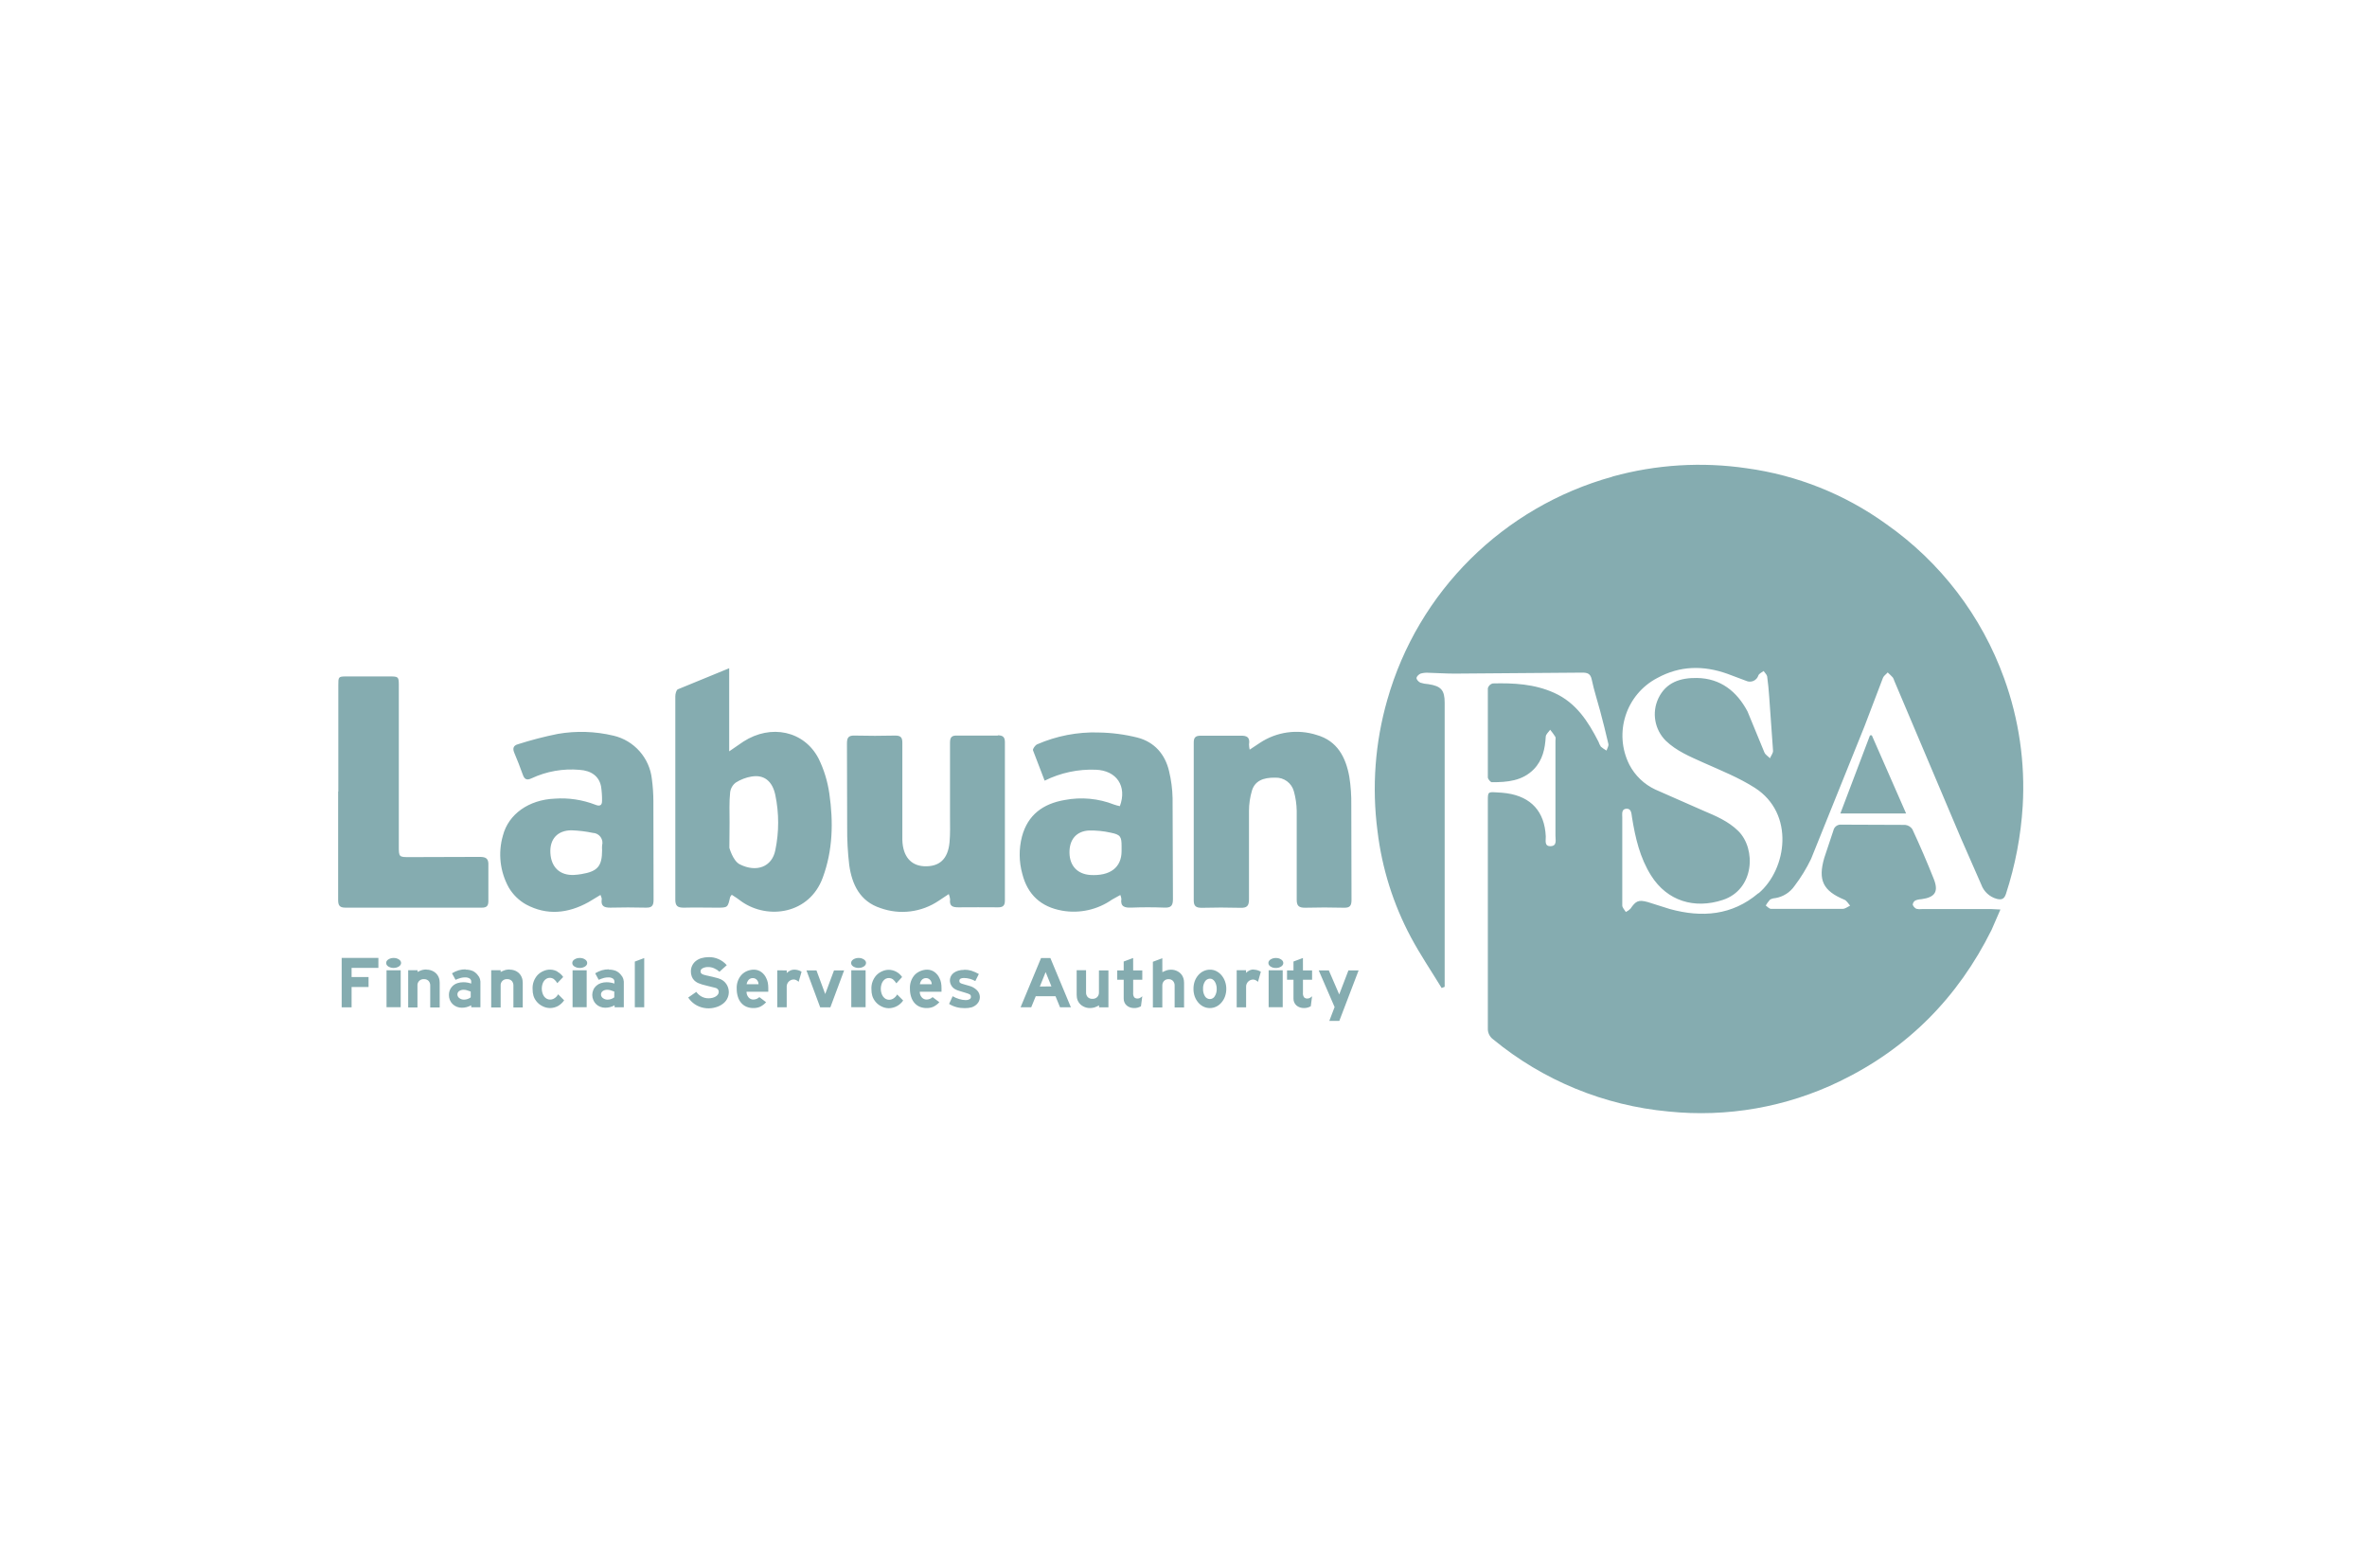
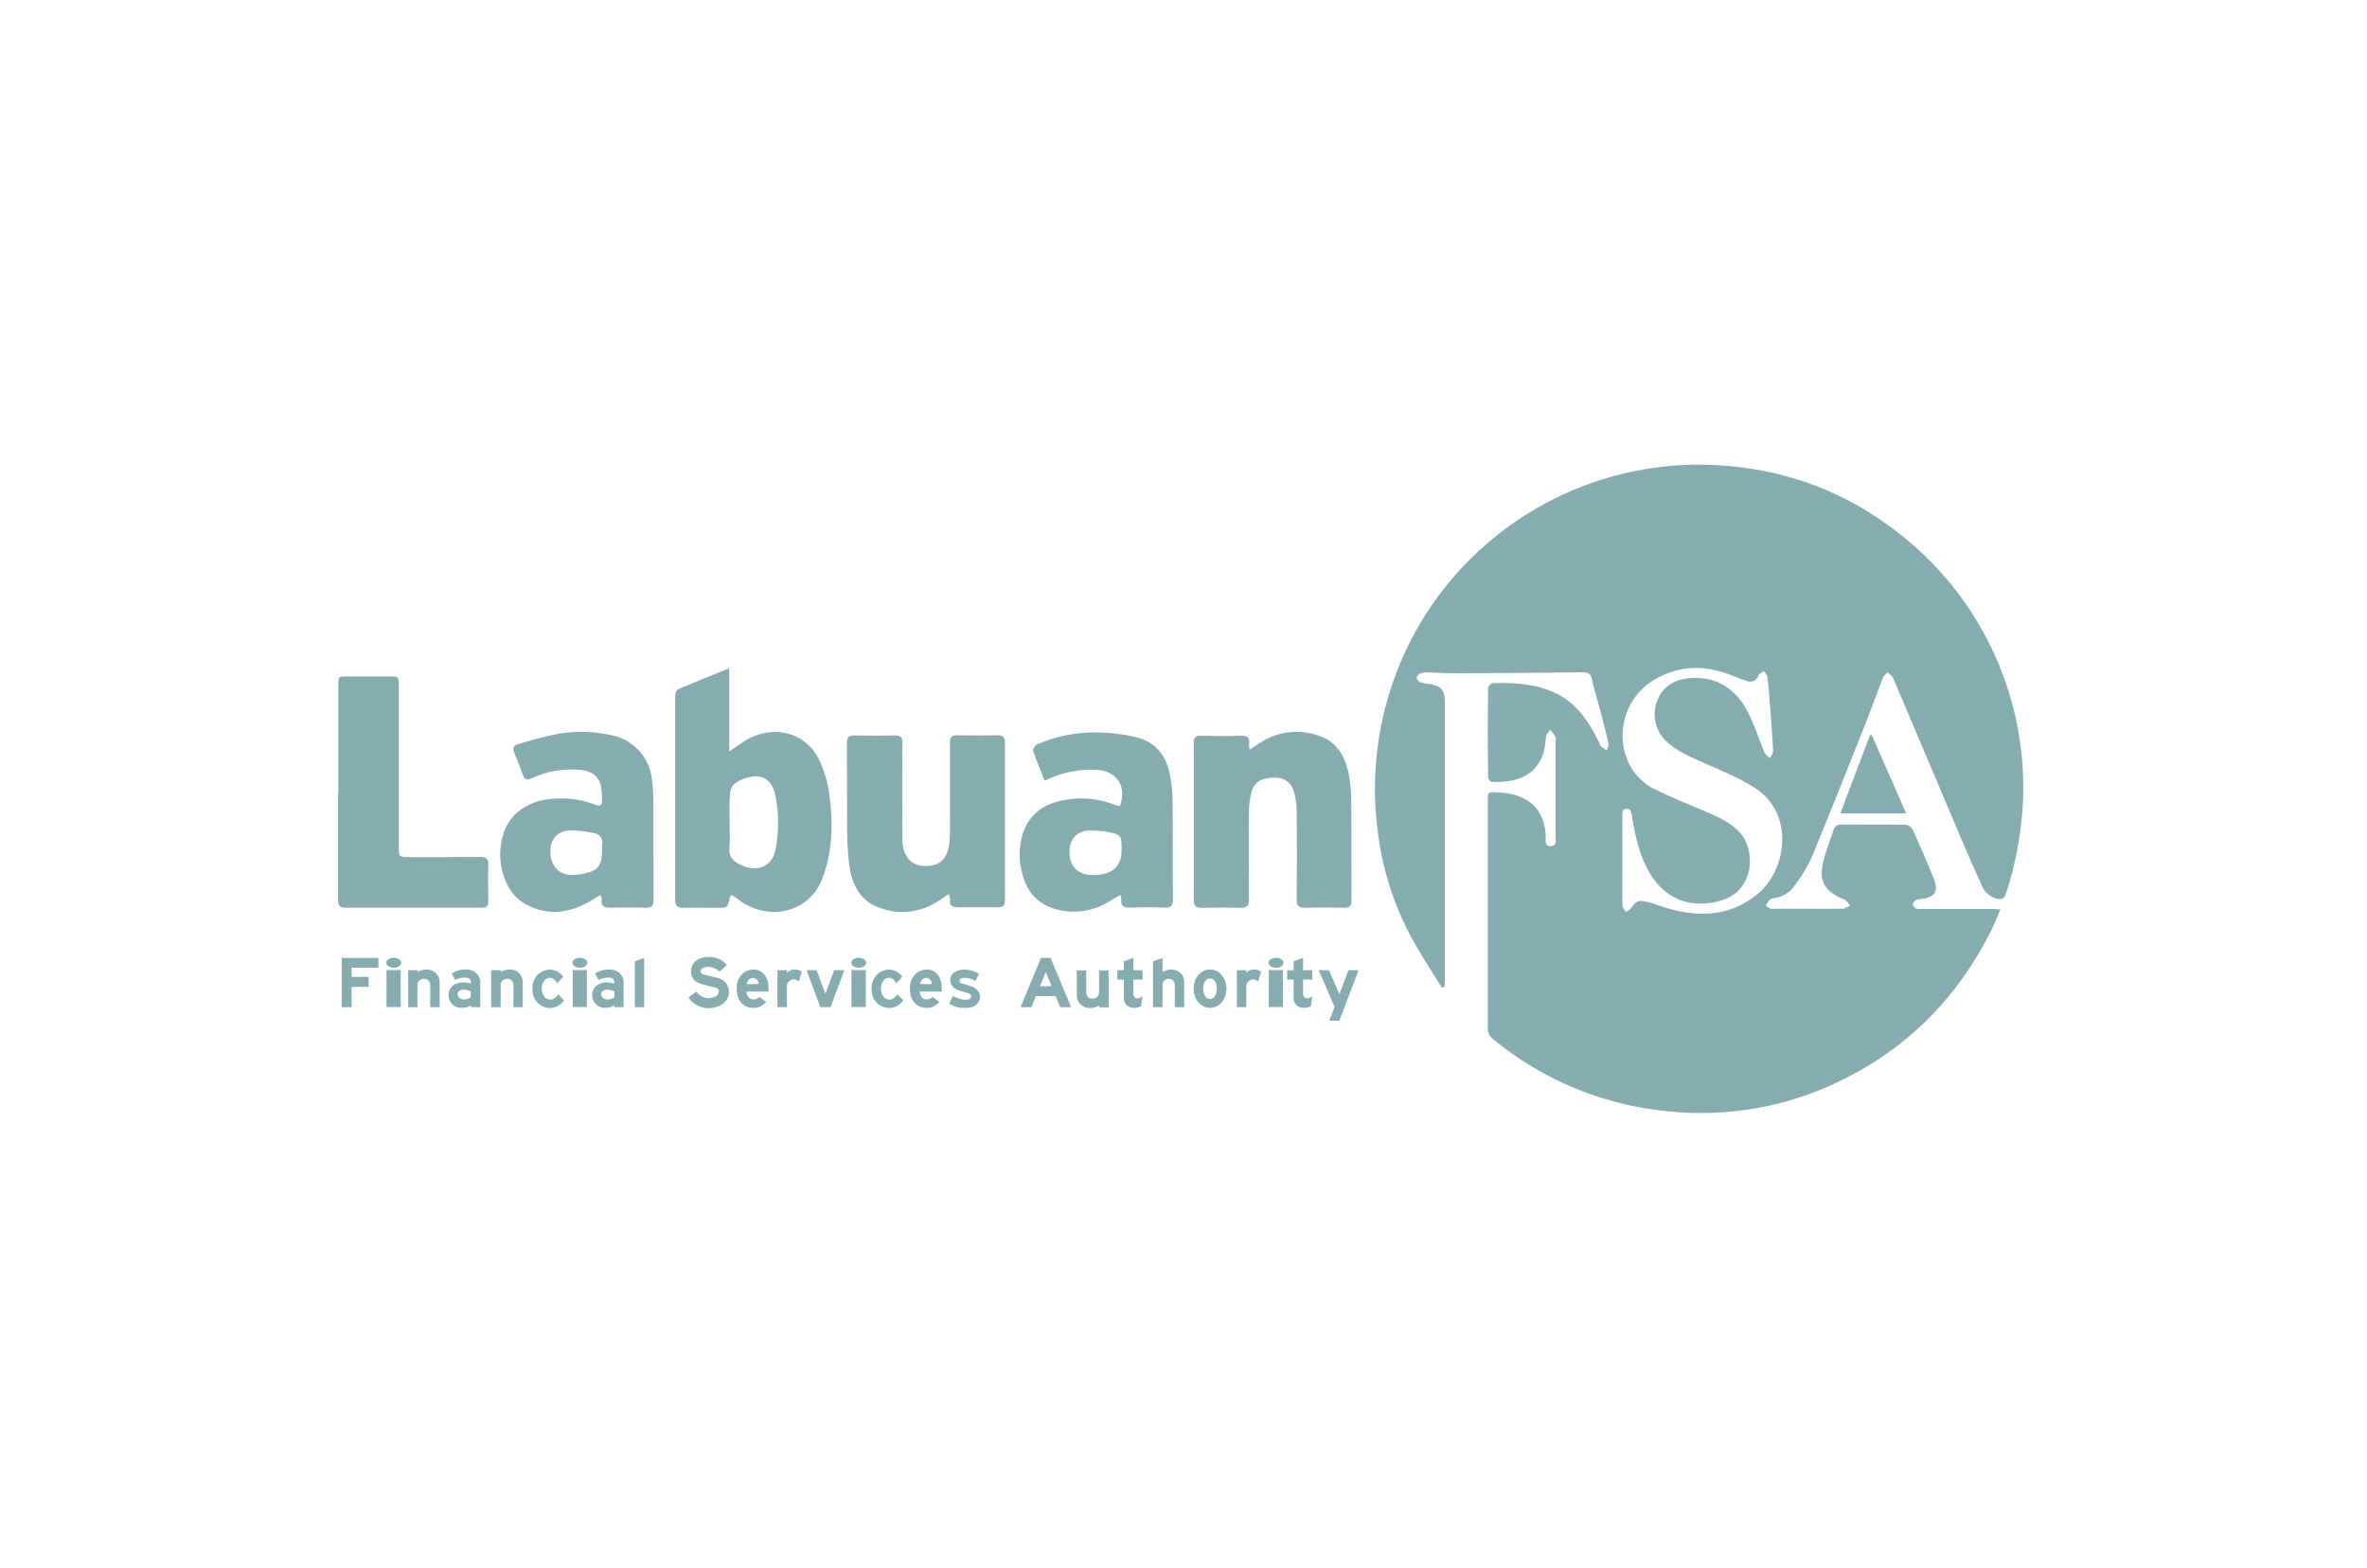
- <svg xmlns="http://www.w3.org/2000/svg" width="154" height="102">
-   <path d="M64.92 47.837c.327 0 .46.117.46.444v10.317c0 .343-.156.435-.46.43-.854 0-1.708-.013-2.562 0-.386 0-.6-.08-.543-.52a1.369 1.369 0 0 0-.085-.343l-.663.44a4.223 4.223 0 0 1-3.783.472c-1.335-.435-1.855-1.54-2.032-2.8a19.514 19.514 0 0 1-.134-2.492l-.014-5.405c0-.377.083-.537.493-.526a53.9 53.9 0 0 0 2.651 0c.35 0 .46.12.46.458v6.343c.035 1.045.54 1.652 1.407 1.7 1 .046 1.562-.457 1.664-1.567.05-.547.03-1.1.03-1.652v-4.823c0-.36.12-.47.46-.458h2.65zM47.442 43.48v5.4l.92-.632c1.8-1.16 3.964-.7 4.898 1.105.354.72.587 1.493.7 2.288.263 1.83.23 3.677-.432 5.46-.868 2.366-3.554 2.746-5.266 1.56a7.607 7.607 0 0 0-.653-.45c-.058.082-.097.114-.106.153-.155.686-.152.686-.86.686s-1.438-.02-2.156 0c-.4 0-.553-.107-.55-.528V45.3c0-.158.064-.417.17-.458l3.346-1.373zm-7.535 4.378a3.264 3.264 0 0 1 2.506 2.835 11.09 11.09 0 0 1 .097 1.423l.012 6.43c0 .402-.134.514-.516.503a45.128 45.128 0 0 0-2.301 0c-.38 0-.612-.085-.56-.52.028-.08-.03-.166-.076-.308l-.78.47c-1.33.737-2.706.883-4.066.15a3.029 3.029 0 0 1-1.123-1.103 4.426 4.426 0 0 1-.38-3.377c.36-1.4 1.687-2.332 3.37-2.403.898-.065 1.8.07 2.64.394.27.112.446.068.44-.26a5.71 5.71 0 0 0-.065-.934c-.13-.66-.637-1.027-1.406-1.075a6.11 6.11 0 0 0-3.105.547c-.345.167-.483.052-.59-.26A25.9 25.9 0 0 0 33.47 49c-.13-.295-.085-.496.23-.583a24.14 24.14 0 0 1 2.596-.673 8.98 8.98 0 0 1 3.611.115zm31.555-.204a11.11 11.11 0 0 1 2.561.336c1.09.29 1.78 1.08 2.037 2.176a8.23 8.23 0 0 1 .23 1.76l.023 6.565c0 .43-.122.574-.557.556a27.107 27.107 0 0 0-2.156 0c-.42.013-.716-.053-.642-.57a.955.955 0 0 0-.067-.252l-.538.298a4.344 4.344 0 0 1-3.245.723c-1.38-.243-2.25-1.04-2.594-2.39a4.687 4.687 0 0 1-.025-2.426c.38-1.427 1.38-2.144 2.78-2.384a5.805 5.805 0 0 1 3.222.3c.12.04.245.075.37.1.48-1.3-.214-2.32-1.565-2.37a6.863 6.863 0 0 0-3.33.712l-.757-1.973c-.03-.094.143-.336.274-.393a9.309 9.309 0 0 1 3.979-.77zm14.2.16c1.353.384 1.903 1.464 2.128 2.732.095.606.137 1.218.127 1.83l.014 6.165c0 .39-.106.524-.504.513a46.421 46.421 0 0 0-2.518 0c-.403 0-.548-.117-.543-.538v-5.762a5.045 5.045 0 0 0-.184-1.27 1.203 1.203 0 0 0-1.204-.892c-.826-.016-1.335.23-1.524.84a4.684 4.684 0 0 0-.193 1.313v5.764c0 .442-.145.563-.564.55a46.18 46.18 0 0 0-2.517 0c-.355 0-.514-.1-.514-.48V48.3c0-.334.132-.44.46-.437h2.562c.45-.018.65.106.575.57.003.113.017.226.042.337l.656-.435a4.309 4.309 0 0 1 3.7-.522zm-59.715-3.322v10.525c0 .744 0 .746.725.744l4.538-.014c.42 0 .585.112.564.554v2.322c0 .312-.113.426-.42.426H22.46c-.414 0-.46-.2-.46-.535V51.5l.012-.004v-6.922c0-.52 0-.564.475-.567h2.848c.554 0 .607.015.612.485zm44.917 9.537c-.84.04-1.298.597-1.282 1.457s.53 1.373 1.337 1.437c1.305.083 2.055-.485 2.053-1.56v-.31c0-.627-.074-.753-.7-.88a5.814 5.814 0 0 0-1.418-.142zm-33.675-.012c-.92 0-1.434.575-1.38 1.488s.614 1.457 1.532 1.416a4.48 4.48 0 0 0 .49-.055c1.047-.172 1.34-.512 1.342-1.55a2.007 2.007 0 0 1 0-.311.647.647 0 0 0-.603-.82 7.987 7.987 0 0 0-1.38-.167zm11.717-3.5a2.78 2.78 0 0 0-1.034.394.935.935 0 0 0-.368.637c-.067.63-.037 1.288-.037 1.944v.012l-.013 1.652s.23.85.674 1.073c1.093.552 2.1.167 2.315-.915a8.838 8.838 0 0 0 0-3.595c-.19-.904-.734-1.334-1.537-1.2zM114.4 58.11c-1.707 1.448-3.67 1.6-5.753 1.03l-1.454-.458c-.596-.16-.767-.07-1.114.437a1.03 1.03 0 0 1-.302.212c-.08-.14-.23-.283-.23-.427v-5.72c0-.228-.064-.55.267-.57s.327.316.366.56c.214 1.327.51 2.622 1.243 3.787 1.054 1.67 2.828 2.187 4.658 1.588 2.07-.673 2.193-3.325 1.008-4.492-.644-.633-1.46-.975-2.274-1.32l-3.12-1.373a3.635 3.635 0 0 1-1.688-1.618 4.224 4.224 0 0 1 1.82-5.638c1.474-.805 2.993-.828 4.555-.274l1.218.457a.58.58 0 0 0 .803-.352c.048-.12.23-.2.34-.284.08.117.205.23.23.348a19.25 19.25 0 0 1 .134 1.332l.25 3.517c0 .155-.136.318-.2.478-.12-.124-.298-.23-.36-.373l-1.1-2.67c-.69-1.305-1.757-2.16-3.3-2.18-1.054-.014-2 .272-2.5 1.322a2.43 2.43 0 0 0 .482 2.762c.7.67 1.562 1.025 2.425 1.414 1.15.515 2.327.982 3.374 1.652 2.603 1.67 2.083 5.288.242 6.854M104.92 31a21.218 21.218 0 0 1 8.717-.537 20.19 20.19 0 0 1 9.077 3.626 20.93 20.93 0 0 1 7.68 10.048 20.781 20.781 0 0 1 1.206 8.294 22.968 22.968 0 0 1-1.089 5.72c-.108.328-.27.406-.593.328a1.49 1.49 0 0 1-1.015-.933l-1.328-3.028-4.336-10.24a.704.704 0 0 0-.09-.203c-.103-.117-.22-.22-.334-.327-.105.123-.255.215-.308.352l-1.208 3.17-3.47 8.612a10.238 10.238 0 0 1-1.07 1.748 1.9 1.9 0 0 1-1.257.799.759.759 0 0 0-.341.098c-.1.115-.203.244-.276.385.108.075.223.215.338.215h4.672c.16-.003.318-.135.476-.206-.12-.133-.216-.32-.366-.385-1.392-.576-1.74-1.27-1.314-2.73l.592-1.777a.483.483 0 0 1 .522-.38l4.143.016a.636.636 0 0 1 .474.284 61.29 61.29 0 0 1 1.38 3.203c.348.86.1 1.226-.802 1.348a1.082 1.082 0 0 0-.392.087.343.343 0 0 0-.163.27c.038.115.12.2.23.265a.9.9 0 0 0 .354.02h4.553l.568.028-.575 1.323c-2.18 4.395-5.464 7.725-9.896 9.862a20.679 20.679 0 0 1-11.128 1.956 20.972 20.972 0 0 1-11.4-4.69.84.84 0 0 1-.35-.721V52.1c0-.586.002-.586.612-.547.21.01.418.023.625.055 1.586.23 2.458 1.2 2.532 2.803.012.25-.117.663.33.638.412-.02.3-.414.3-.675v-6.178c0-.1.03-.197-.01-.263a4.579 4.579 0 0 0-.334-.458c-.1.147-.288.298-.288.458-.048.778-.198 1.506-.764 2.1-.757.78-1.74.855-2.74.855-.093 0-.263-.206-.263-.316v-5.8a.445.445 0 0 1 .313-.31c1.37-.035 2.73.036 4.004.613 1.427.642 2.212 1.864 2.884 3.185a1.32 1.32 0 0 0 .156.32 2.23 2.23 0 0 0 .366.25c.044-.145.147-.3.12-.428a63.15 63.15 0 0 0-.54-2.163c-.18-.675-.4-1.336-.542-2.023-.082-.398-.283-.457-.628-.457l-8.267.064c-.568.002-1.137-.04-1.705-.053a1.526 1.526 0 0 0-.531.05c-.118.044-.265.188-.27.29s.138.252.25.302c.17.054.346.088.525.098.826.124 1.056.392 1.056 1.208v18.48l-.196.08c-.67-1.1-1.4-2.178-2.004-3.31a19.58 19.58 0 0 1-2.17-6.901 21.038 21.038 0 0 1 .635-8.53c2-7.053 7.552-12.558 14.65-14.526zm16.862 16.835l2.232 5.088h-4.278l1.926-5.08.12-.008zm-85.52 15.382a1.05 1.05 0 0 1 .38.343l-.382.4a.995.995 0 0 0-.23-.266.46.46 0 0 0-.263-.08.421.421 0 0 0-.205.053.56.56 0 0 0-.165.146.705.705 0 0 0-.109.229.99.99 0 0 0 .003.558.75.75 0 0 0 .112.229.51.51 0 0 0 .173.149c.066.035.14.054.214.052a.507.507 0 0 0 .292-.091.687.687 0 0 0 .23-.254l.392.393c-.105.154-.245.28-.4.37a1.11 1.11 0 0 1-.522.133 1.082 1.082 0 0 1-.49-.124 1.113 1.113 0 0 1-.399-.325 1.068 1.068 0 0 1-.184-.35 1.447 1.447 0 0 1-.057-.433c-.02-.34.1-.675.333-.926a1.17 1.17 0 0 1 .366-.248c.294-.136.637-.125.92.033zm-5.98-.135a1.18 1.18 0 0 1 .46.08c.13.058.243.148.33.26.034.05.064.092.1.136a.61.61 0 0 1 .057.137.848.848 0 0 1 .028.162 1.82 1.82 0 0 1 0 .209v1.466h-.6V65.4a1.22 1.22 0 0 1-.61.16.855.855 0 0 1-.598-.235.814.814 0 0 1-.242-.593.793.793 0 0 1 .552-.771c.123-.04.25-.06.38-.06a1.554 1.554 0 0 1 .518.087v-.158a.229.229 0 0 0-.113-.178.537.537 0 0 0-.288-.066 1.08 1.08 0 0 0-.266.032c-.12.033-.24.075-.353.125l-.23-.423c.136-.083.282-.15.435-.197a1.63 1.63 0 0 1 .46-.061zm9.327 0c.157-.004.314.023.46.08.13.058.243.148.33.26.034.05.064.092.1.136a.66.66 0 0 1 .057.137.815.815 0 0 1 .03.162v1.675h-.6V65.4a1.211 1.211 0 0 1-.607.16.847.847 0 0 1-.334-.064.787.787 0 0 1-.442-.435.82.82 0 0 1 0-.663.736.736 0 0 1 .191-.266.862.862 0 0 1 .295-.171c.12-.04.25-.06.377-.06a1.55 1.55 0 0 1 .507.087v-.158a.23.23 0 0 0-.113-.178.534.534 0 0 0-.288-.066 1.14 1.14 0 0 0-.267.032c-.12.033-.238.075-.352.125l-.23-.423c.136-.083.282-.15.435-.197a1.63 1.63 0 0 1 .46-.061zm-14.99-.756v.64h-1.744v.597h1.104v.648h-1.104v1.322h-.645V62.32l2.39-.003zm3.13.756a.9.9 0 0 1 .46.12.78.78 0 0 1 .385.566c.007.058.012.116.013.174v1.6h-.616v-1.414a.44.44 0 0 0-.106-.313.4.4 0 0 0-.304-.115.393.393 0 0 0-.421.424v1.418h-.603V63.12h.614l-.01.114c.097-.052.2-.095.304-.128a1.12 1.12 0 0 1 .285-.034zm5.413 0a.9.9 0 0 1 .46.12.778.778 0 0 1 .345.438.95.95 0 0 1 .03.128c.008.058.013.116.014.174v1.6h-.608v-1.414a.44.44 0 0 0-.105-.313.4.4 0 0 0-.304-.115.393.393 0 0 0-.421.424v1.418h-.615V63.12h.615v.114c.097-.052.2-.095.303-.128a1.12 1.12 0 0 1 .286-.034zm8.752-.753v3.203h-.612v-2.974l.612-.23zm-15.844.794v2.402h-.922v-2.402h.922zm12.1 0v2.402h-.918v-2.402h.918zm-7.998 1.27a.484.484 0 0 0-.3.084.26.26 0 0 0-.112.23.29.29 0 0 0 .126.228.478.478 0 0 0 .309.098.721.721 0 0 0 .43-.148v-.378a2.874 2.874 0 0 0-.267-.09.723.723 0 0 0-.186-.024zm9.34 0a.48.48 0 0 0-.296.084.263.263 0 0 0-.115.23c.003.09.05.176.127.228a.478.478 0 0 0 .308.098.716.716 0 0 0 .43-.148v-.378a3.105 3.105 0 0 0-.264-.09.75.75 0 0 0-.19-.024zm-1.792-2.07a.584.584 0 0 1 .343.096c.092.06.143.143.14.23.004.086-.048.17-.14.23a.67.67 0 0 1-.686.001l-.002-.001c-.094-.06-.145-.143-.14-.23-.005-.086.046-.17.14-.23a.612.612 0 0 1 .345-.096zm-12.11 0a.591.591 0 0 1 .345.096c.092.06.142.143.14.23-.001.178-.22.322-.49.322a.637.637 0 0 1-.34-.093c-.092-.06-.143-.143-.14-.23-.004-.086.048-.17.14-.23a.622.622 0 0 1 .345-.096zm20.5-.055a1.514 1.514 0 0 1 1.174.524l-.474.426a1.298 1.298 0 0 0-.362-.23.924.924 0 0 0-.373-.075.729.729 0 0 0-.359.078.229.229 0 0 0-.14.202c0 .1.065.18.193.215l.072.022.06.014.087.023c.035 0 .085.02.15.032l.062.016.06.012.094.02.166.044a1.754 1.754 0 0 1 .377.119.886.886 0 0 1 .23.155.941.941 0 0 1-.106 1.446 1.33 1.33 0 0 1-.43.213 1.641 1.641 0 0 1-1.252-.11 1.527 1.527 0 0 1-.564-.517l.527-.368c.092.13.212.235.352.31a.925.925 0 0 0 .44.107c.088.001.175-.01.26-.03a.752.752 0 0 0 .214-.089.498.498 0 0 0 .143-.132.293.293 0 0 0 .05-.16.25.25 0 0 0-.122-.23l-.034-.018a.311.311 0 0 0-.074-.025l-.166-.04c-.075-.016-.18-.044-.315-.078l-.363-.094a2.15 2.15 0 0 1-.23-.082.881.881 0 0 1-.304-.204.686.686 0 0 1-.148-.242.91.91 0 0 1-.055-.316.86.86 0 0 1 .313-.68 1.12 1.12 0 0 1 .366-.19c.156-.045.318-.068.48-.066zm11.707.824a1.063 1.063 0 0 1 .875.47l-.375.41c-.06-.1-.14-.19-.23-.266a.46.46 0 0 0-.47-.027.55.55 0 0 0-.163.146.659.659 0 0 0-.109.229.92.92 0 0 0-.039.28c0 .094.013.188.042.278a.68.68 0 0 0 .113.229.525.525 0 0 0 .17.149.44.44 0 0 0 .216.052.51.51 0 0 0 .292-.091.706.706 0 0 0 .23-.254l.392.393a1.148 1.148 0 0 1-.935.502 1.082 1.082 0 0 1-.49-.124 1.15 1.15 0 0 1-.582-.675c-.04-.14-.06-.286-.058-.433-.02-.34.102-.675.334-.926.106-.105.23-.19.368-.248.132-.06.274-.093.42-.093zm4.923-.005c.156-.001.31.02.46.064.168.056.33.127.484.215l-.23.46a1.533 1.533 0 0 0-.74-.201c-.2 0-.298.062-.298.187a.162.162 0 0 0 .039.12.42.42 0 0 0 .168.077l.154.046.28.08c.192.048.366.147.505.286a.63.63 0 0 1 .003.897l-.02.02a.85.85 0 0 1-.324.194 1.61 1.61 0 0 1-.46.055c-.18.002-.362-.02-.536-.067a1.746 1.746 0 0 1-.475-.208l.23-.5a2.03 2.03 0 0 0 .426.183 1.47 1.47 0 0 0 .426.069.46.46 0 0 0 .249-.058.171.171 0 0 0 .09-.155.288.288 0 0 0-.012-.083.142.142 0 0 0-.05-.066.533.533 0 0 0-.109-.055c-.048-.018-.1-.036-.186-.06l-.31-.093-.2-.064a.696.696 0 0 1-.116-.05l-.092-.053a.658.658 0 0 1-.216-.24.615.615 0 0 1 .177-.799.92.92 0 0 1 .292-.14 1.33 1.33 0 0 1 .38-.05zm-13.698-.004a.82.82 0 0 1 .479.146.98.98 0 0 1 .338.419 1.15 1.15 0 0 1 .097.286 2 2 0 0 1 .03.345v.24H48.57a.543.543 0 0 0 .13.365.402.402 0 0 0 .318.144.575.575 0 0 0 .387-.158l.44.332a1.33 1.33 0 0 1-.39.295 1.06 1.06 0 0 1-.432.084 1.145 1.145 0 0 1-.46-.086.944.944 0 0 1-.34-.25 1.094 1.094 0 0 1-.215-.396 1.644 1.644 0 0 1-.076-.517c-.022-.348.102-.7.343-.943.2-.197.49-.306.778-.306zm11.27 0a.816.816 0 0 1 .479.146.98.98 0 0 1 .338.419 1.15 1.15 0 0 1 .097.286 1.74 1.74 0 0 1 .03.345v.24H59.84a.543.543 0 0 0 .13.365.402.402 0 0 0 .319.144.57.57 0 0 0 .386-.158l.442.332a1.367 1.367 0 0 1-.391.295 1.055 1.055 0 0 1-.433.084 1.145 1.145 0 0 1-.46-.086.944.944 0 0 1-.34-.25 1.094 1.094 0 0 1-.215-.396 1.644 1.644 0 0 1-.076-.517c-.022-.348.102-.7.343-.943.212-.195.5-.305.778-.306zm-7.192.048l.57 1.537.572-1.537h.658l-.895 2.402h-.663l-.893-2.402h.65zm-1.43-.048a.876.876 0 0 1 .461.135l-.19.656a.67.67 0 0 0-.163-.114.376.376 0 0 0-.168-.037.46.46 0 0 0-.446.437v1.37h-.613v-2.402l.615.003v.17a.943.943 0 0 1 .25-.171.628.628 0 0 1 .254-.048zm4.628.04v2.403h-.932v-2.402h.932zm-7.338.51a.357.357 0 0 0-.265.103.555.555 0 0 0-.138.297h.773a.416.416 0 0 0-.108-.286.342.342 0 0 0-.262-.114zm11.27 0a.363.363 0 0 0-.265.103.537.537 0 0 0-.136.297h.77a.416.416 0 0 0-.108-.286.342.342 0 0 0-.262-.114zm-4.39-1.31a.582.582 0 0 1 .345.096c.093.06.145.143.14.23 0 .178-.22.322-.488.322a.636.636 0 0 1-.34-.093c-.093-.06-.145-.143-.14-.23-.005-.086.047-.17.14-.23a.617.617 0 0 1 .342-.096zm30.595.808l.676 1.565.6-1.565h.662l-1.256 3.285h-.65l.344-.9-1.034-2.386h.668zm-15.795.01v1.412a.444.444 0 0 0 .108.316c.082.08.195.12.31.112a.415.415 0 0 0 .306-.112.42.42 0 0 0 .115-.312V63.13h.617v2.403h-.613l.005-.127c-.1.057-.204.103-.313.138a1.132 1.132 0 0 1-.285.037.886.886 0 0 1-.46-.124.771.771 0 0 1-.387-.565.93.93 0 0 1-.014-.172v-1.6h.612zm3.063-.815l.003.806h.593v.608h-.593v.847a.433.433 0 0 0 .071.298.283.283 0 0 0 .214.077c.05 0 .1-.01.147-.032a.79.79 0 0 0 .161-.116l-.087.65a.962.962 0 0 1-.212.09.887.887 0 0 1-.506-.018.664.664 0 0 1-.214-.126.563.563 0 0 1-.14-.192.6.6 0 0 1-.051-.252v-1.227h-.42v-.608h.42v-.577l.615-.23zm11.047 0l.002.806h.594v.608h-.594v.847a.431.431 0 0 0 .074.298.28.28 0 0 0 .212.077c.05 0 .1-.01.147-.032a.727.727 0 0 0 .161-.116l-.085.65a.867.867 0 0 1-.444.117.815.815 0 0 1-.274-.045.652.652 0 0 1-.216-.126.57.57 0 0 1-.191-.444v-1.227h-.42v-.608h.42v-.577l.614-.23zm-6.043.758c.143-.001.284.03.41.096s.243.155.334.265a1.28 1.28 0 0 1 .23.4c.056.157.084.322.083.488a1.44 1.44 0 0 1-.083.492 1.24 1.24 0 0 1-.23.396 1.028 1.028 0 0 1-.338.265.96.96 0 0 1-.838 0 1.043 1.043 0 0 1-.336-.265 1.3 1.3 0 0 1-.23-.396 1.488 1.488 0 0 1-.08-.487 1.49 1.49 0 0 1 .08-.5c.052-.144.13-.278.23-.395a1.05 1.05 0 0 1 .34-.263.953.953 0 0 1 .427-.096zm-3.105-.753l.002.915a2.25 2.25 0 0 1 .304-.128 1.01 1.01 0 0 1 .267-.034.9.9 0 0 1 .447.12.746.746 0 0 1 .352.438 1.4 1.4 0 0 1 .03.128c.007.058.012.116.013.174v1.6h-.614v-1.414a.44.44 0 0 0-.106-.313.381.381 0 0 0-.29-.115.388.388 0 0 0-.295.117.422.422 0 0 0-.11.307v1.418h-.614v-2.974l.614-.23zm5.95.753a.876.876 0 0 1 .46.135l-.186.656a.722.722 0 0 0-.165-.114.376.376 0 0 0-.164-.034.46.46 0 0 0-.444.437 1.484 1.484 0 0 0 0 .17v1.2h-.612V63.12h.607v.17a.936.936 0 0 1 .251-.171.627.627 0 0 1 .253-.048zm-13.233-.756l1.335 3.204h-.706l-.295-.72h-1.286l-.295.72H66.4l1.332-3.204h.62zm15.116.797v2.402h-.915v-2.402h.915zm-4.725.544h-.004a.388.388 0 0 0-.33.183.828.828 0 0 0-.124.476.857.857 0 0 0 .122.483.378.378 0 0 0 .327.186.367.367 0 0 0 .315-.188.85.85 0 0 0 .125-.476c0-.1-.01-.18-.035-.265a.686.686 0 0 0-.092-.209.445.445 0 0 0-.136-.14.313.313 0 0 0-.168-.05zm-10.7-.427l-.377.94.755-.01-.377-.93zm14.978-.918a.584.584 0 0 1 .344.096c.092.06.143.143.14.23.004.086-.047.17-.14.23a.597.597 0 0 1-.344.094.603.603 0 0 1-.344-.094c-.092-.06-.143-.143-.14-.23-.003-.086.048-.17.14-.23a.63.63 0 0 1 .344-.096z" fill="#85acb0" fill-rule="evenodd" />
+ <svg xmlns="http://www.w3.org/2000/svg" width="154" height="102" viewBox="0 0 154 102" role="img" aria-labelledby="footer-labuan-icon">
+   <g fill="none" fill-rule="evenodd">
+     <path d="M0 0h154v102H0z" />
+     <g fill="#85ACB0">
+       <path d="M64.919 47.837c.327 0 .46.117.46.444v10.317c0 .343-.156.435-.46.43-.854 0-1.708-.013-2.562 0-.386 0-.61-.08-.543-.519a1.369 1.369 0 0 0-.085-.343c-.25.17-.46.306-.663.441a4.223 4.223 0 0 1-3.783.472c-1.335-.435-1.855-1.54-2.032-2.81a19.514 19.514 0 0 1-.134-2.492c-.018-1.8 0-3.604-.014-5.405 0-.377.083-.537.493-.526a53.9 53.9 0 0 0 2.651 0c.35 0 .46.12.46.458-.013 1.92 0 3.842 0 5.761v.582c.035 1.045.541 1.652 1.407 1.69 1 .046 1.562-.457 1.664-1.567.05-.547.03-1.1.03-1.652v-4.823c0-.36.12-.47.46-.458.883.016 1.767.014 2.651 0zM47.442 43.48v5.41c.391-.27.651-.458.92-.632 1.8-1.16 3.964-.71 4.898 1.105.354.72.587 1.493.69 2.288.263 1.83.23 3.677-.432 5.46-.868 2.366-3.554 2.746-5.266 1.56a7.607 7.607 0 0 0-.653-.45c-.058.082-.097.114-.106.153-.155.686-.152.686-.861.686s-1.438-.02-2.156 0c-.4 0-.553-.107-.55-.528V45.31c0-.158.064-.417.17-.458 1.065-.457 2.147-.888 3.346-1.373zm-7.535 4.378a3.264 3.264 0 0 1 2.506 2.835c.063.471.095.947.097 1.423 0 2.142 0 4.286.012 6.43 0 .402-.134.514-.516.503a45.128 45.128 0 0 0-2.301 0c-.38 0-.612-.085-.56-.52.028-.08-.03-.166-.076-.308-.28.171-.524.33-.78.471-1.33.737-2.706.883-4.066.149a3.029 3.029 0 0 1-1.123-1.103 4.426 4.426 0 0 1-.38-3.377c.359-1.41 1.687-2.332 3.37-2.403.898-.065 1.8.07 2.639.394.271.112.446.068.44-.259a5.71 5.71 0 0 0-.065-.934c-.129-.659-.637-1.027-1.406-1.075a6.11 6.11 0 0 0-3.105.547c-.345.167-.483.052-.591-.259A25.9 25.9 0 0 0 33.47 49c-.129-.295-.085-.496.23-.583a24.14 24.14 0 0 1 2.596-.673 8.98 8.98 0 0 1 3.611.115zm31.555-.204c.864.012 1.724.125 2.561.336 1.091.289 1.78 1.08 2.037 2.176.14.577.217 1.167.23 1.76.028 2.19 0 4.377.023 6.565 0 .43-.122.574-.557.556a27.107 27.107 0 0 0-2.156 0c-.421.013-.716-.053-.642-.57a.955.955 0 0 0-.067-.252c-.198.11-.375.192-.538.298a4.344 4.344 0 0 1-3.245.723c-1.381-.243-2.249-1.04-2.594-2.389a4.687 4.687 0 0 1-.025-2.426c.38-1.427 1.38-2.144 2.78-2.384a5.805 5.805 0 0 1 3.222.3c.12.04.245.075.37.1.481-1.31-.214-2.32-1.565-2.37a6.863 6.863 0 0 0-3.33.712c-.274-.7-.54-1.328-.757-1.973-.03-.094.143-.336.274-.393a9.309 9.309 0 0 1 3.979-.77zm14.2.16c1.353.384 1.903 1.464 2.128 2.732.095.606.137 1.218.127 1.83.014 2.06 0 4.12.014 6.165 0 .389-.106.524-.504.513a46.421 46.421 0 0 0-2.518 0c-.403 0-.548-.117-.543-.538.018-1.919.018-3.84 0-5.762a5.045 5.045 0 0 0-.184-1.27 1.203 1.203 0 0 0-1.204-.892c-.826-.016-1.335.229-1.524.84a4.684 4.684 0 0 0-.193 1.313c-.02 1.922-.02 3.844 0 5.764 0 .442-.145.563-.564.55a46.18 46.18 0 0 0-2.517 0c-.355 0-.514-.1-.514-.481.01-3.426.01-6.852 0-10.277 0-.334.132-.441.46-.437.854.014 1.708.03 2.562 0 .45-.018.651.106.575.57.003.113.017.226.042.337l.656-.435a4.309 4.309 0 0 1 3.7-.522zm-59.715-3.322v10.525c0 .744 0 .746.725.744 1.514 0 3.026 0 4.538-.014.42 0 .585.112.564.554-.034.773-.018 1.549 0 2.322 0 .312-.113.426-.419.426H22.46c-.414 0-.46-.21-.46-.535V51.5l.012-.004v-6.922c0-.521 0-.564.475-.567h2.848c.554 0 .607.015.612.485zm44.917 9.537c-.84.04-1.298.597-1.282 1.457.016.86.531 1.373 1.337 1.437 1.305.083 2.055-.485 2.053-1.56v-.311c0-.627-.074-.753-.69-.881a5.814 5.814 0 0 0-1.418-.142zm-33.675-.012c-.92 0-1.434.575-1.38 1.488.052.913.614 1.457 1.532 1.416.164-.01.328-.027.49-.055 1.047-.172 1.34-.512 1.342-1.551a2.007 2.007 0 0 1 0-.311.647.647 0 0 0-.603-.82 7.987 7.987 0 0 0-1.38-.167zm11.717-3.49c-.368.061-.72.195-1.034.394a.935.935 0 0 0-.368.637c-.067.631-.037 1.288-.037 1.944v.012c0 .551.042 1.105-.013 1.652-.056.547.23.849.674 1.073 1.093.552 2.09.167 2.315-.915a8.838 8.838 0 0 0 0-3.595c-.189-.904-.734-1.334-1.537-1.201zM114.41 58.109c-1.707 1.448-3.67 1.601-5.753 1.03-.49-.136-.964-.333-1.454-.458-.596-.16-.767-.071-1.114.437-.087.088-.189.16-.302.212-.08-.141-.23-.283-.23-.427-.02-.982 0-1.966 0-2.95v-2.769c0-.228-.064-.549.267-.57.332-.02.327.316.366.559.214 1.327.509 2.622 1.243 3.787 1.054 1.67 2.828 2.187 4.658 1.588 2.071-.673 2.193-3.325 1.008-4.492-.644-.633-1.46-.975-2.274-1.32-1.045-.444-2.101-.867-3.12-1.373a3.635 3.635 0 0 1-1.688-1.618 4.224 4.224 0 0 1 1.82-5.638c1.474-.805 2.993-.828 4.555-.274.41.144.806.327 1.218.457a.58.58 0 0 0 .803-.352c.048-.121.23-.19.34-.284.079.117.205.229.23.348.065.442.1.888.134 1.332.09 1.171.184 2.343.251 3.517 0 .155-.136.318-.21.478-.121-.124-.298-.229-.36-.373-.376-.888-.654-1.83-1.1-2.67-.691-1.305-1.757-2.16-3.31-2.181-1.054-.014-1.99.272-2.5 1.322-.44.93-.248 2.034.482 2.762.69.67 1.562 1.025 2.425 1.414 1.15.515 2.327.982 3.374 1.652 2.603 1.67 2.083 5.288.242 6.854M104.92 30.99a21.218 21.218 0 0 1 8.717-.537 20.19 20.19 0 0 1 9.077 3.626 20.93 20.93 0 0 1 7.68 10.048 20.781 20.781 0 0 1 1.206 8.294 22.968 22.968 0 0 1-1.089 5.72c-.108.328-.271.406-.593.328a1.49 1.49 0 0 1-1.015-.933c-.45-1.007-.898-2.014-1.328-3.028-1.445-3.415-2.89-6.828-4.336-10.24a.704.704 0 0 0-.09-.203c-.103-.117-.22-.22-.334-.327-.105.123-.255.215-.308.352-.412 1.053-.792 2.119-1.208 3.17-1.144 2.876-2.285 5.754-3.47 8.612a10.238 10.238 0 0 1-1.07 1.748 1.9 1.9 0 0 1-1.257.799.759.759 0 0 0-.341.098c-.11.115-.203.244-.276.385.108.075.223.215.338.215.419.018.84 0 1.259 0 1.137 0 2.276.018 3.413 0 .16-.003.318-.135.476-.206-.12-.133-.216-.32-.366-.385-1.392-.576-1.74-1.27-1.314-2.73.175-.599.392-1.187.592-1.777a.483.483 0 0 1 .522-.38c1.38.016 2.762-.005 4.143.016a.636.636 0 0 1 .474.284c.488 1.059.955 2.123 1.38 3.203.348.86.1 1.226-.802 1.348a1.082 1.082 0 0 0-.392.087.343.343 0 0 0-.163.27c.038.115.12.21.23.265.116.03.236.037.354.02h4.553c.158 0 .315.014.568.028-.212.49-.373.915-.575 1.323-2.18 4.395-5.464 7.725-9.896 9.862a20.679 20.679 0 0 1-11.128 1.956 20.972 20.972 0 0 1-11.4-4.69.84.84 0 0 1-.35-.721V52.1c0-.586.002-.586.612-.547.209.011.418.023.625.055 1.586.229 2.458 1.201 2.532 2.803.012.25-.117.663.331.638.412-.02.31-.414.31-.675v-6.178c0-.09.029-.197-.01-.263a4.579 4.579 0 0 0-.334-.458c-.099.147-.288.298-.288.458-.048.778-.198 1.506-.764 2.09-.757.78-1.74.855-2.74.855-.093 0-.263-.206-.263-.316-.02-1.937-.02-3.874 0-5.81a.445.445 0 0 1 .313-.31c1.37-.035 2.73.036 4.004.613 1.427.642 2.212 1.864 2.884 3.185.037.113.09.221.156.32.113.095.236.179.366.25.044-.145.147-.3.12-.428a63.15 63.15 0 0 0-.54-2.163c-.18-.675-.401-1.336-.542-2.023-.082-.398-.283-.457-.628-.457-2.75.029-5.505.05-8.267.064-.568.002-1.137-.041-1.705-.053a1.526 1.526 0 0 0-.531.05c-.118.044-.265.188-.27.289-.004.1.138.252.251.302.17.054.346.088.525.098.826.124 1.056.392 1.056 1.208v18.48l-.196.08c-.671-1.1-1.39-2.178-2.004-3.309a19.58 19.58 0 0 1-2.17-6.901 21.038 21.038 0 0 1 .635-8.53c1.999-7.053 7.552-12.558 14.65-14.526zm16.862 16.835l2.232 5.088h-4.278c.66-1.739 1.294-3.409 1.926-5.08l.12-.008zM36.262 63.207c.153.081.283.199.38.343l-.382.41a.995.995 0 0 0-.23-.266.46.46 0 0 0-.263-.08.421.421 0 0 0-.205.053.56.56 0 0 0-.165.146.705.705 0 0 0-.109.229.99.99 0 0 0 .003.558c.024.082.062.16.112.229a.51.51 0 0 0 .173.149c.066.035.14.054.214.052a.507.507 0 0 0 .292-.091.687.687 0 0 0 .23-.254l.392.393c-.105.154-.245.28-.41.369a1.11 1.11 0 0 1-.522.133 1.082 1.082 0 0 1-.49-.124 1.113 1.113 0 0 1-.399-.325 1.068 1.068 0 0 1-.184-.35 1.447 1.447 0 0 1-.057-.433c-.02-.34.1-.675.333-.926a1.17 1.17 0 0 1 .366-.248c.294-.136.637-.125.92.033zm-5.981-.135a1.18 1.18 0 0 1 .46.08c.13.058.243.148.329.26.034.049.064.092.09.136.024.043.044.089.057.137a.848.848 0 0 1 .028.162c.004.07.004.14 0 .209v1.466h-.61v-.112a1.22 1.22 0 0 1-.61.16.855.855 0 0 1-.598-.235.814.814 0 0 1-.242-.593.793.793 0 0 1 .552-.771c.123-.04.251-.06.38-.06a1.554 1.554 0 0 1 .518.087v-.158a.229.229 0 0 0-.113-.178.537.537 0 0 0-.288-.066c-.09 0-.179.01-.266.032-.12.033-.239.075-.353.125l-.23-.423c.136-.083.282-.15.435-.197.15-.042.305-.063.46-.061zm9.327 0c.157-.004.314.023.46.08.13.058.243.148.33.26.034.049.064.092.09.136.024.043.043.089.057.137a.815.815 0 0 1 .03.162v1.675h-.599v-.112a1.211 1.211 0 0 1-.607.16.847.847 0 0 1-.334-.064.787.787 0 0 1-.442-.435.82.82 0 0 1 0-.663.736.736 0 0 1 .191-.266.862.862 0 0 1 .295-.171c.121-.04.249-.06.377-.06a1.55 1.55 0 0 1 .507.087v-.158a.23.23 0 0 0-.113-.178.534.534 0 0 0-.288-.066c-.09 0-.18.011-.267.032-.12.033-.238.075-.352.125l-.23-.423c.136-.083.282-.15.435-.197.15-.042.305-.063.46-.061zm-14.989-.756v.639h-1.744v.597h1.104v.648h-1.104v1.322h-.645V62.32l2.389-.003zm3.13.756a.9.9 0 0 1 .46.12.78.78 0 0 1 .385.566c.007.058.012.116.013.174v1.59h-.616v-1.414a.44.44 0 0 0-.106-.313.4.4 0 0 0-.304-.115.393.393 0 0 0-.421.424v1.418h-.603V63.12h.614l-.011.114c.097-.052.199-.095.304-.128a1.12 1.12 0 0 1 .285-.034zm5.413 0a.9.9 0 0 1 .46.12.778.778 0 0 1 .345.438c.013.042.023.085.03.128.008.058.013.116.014.174v1.59h-.608v-1.414a.44.44 0 0 0-.105-.313.4.4 0 0 0-.304-.115.393.393 0 0 0-.421.424v1.418h-.615V63.12h.615v.114c.097-.052.199-.095.303-.128a1.12 1.12 0 0 1 .286-.034zm8.752-.753v3.203h-.612v-2.974l.612-.23zm-15.844.794v2.402h-.922v-2.402h.922zm12.11 0v2.402h-.918v-2.402h.918zm-7.998 1.27a.484.484 0 0 0-.3.084.26.26 0 0 0-.112.23c.003.091.05.176.126.228a.478.478 0 0 0 .309.098.721.721 0 0 0 .43-.148v-.378a2.874 2.874 0 0 0-.267-.09.723.723 0 0 0-.186-.024zm9.34 0a.48.48 0 0 0-.296.084.263.263 0 0 0-.115.23c.003.091.05.176.127.228a.478.478 0 0 0 .308.098.716.716 0 0 0 .43-.148v-.378a3.105 3.105 0 0 0-.264-.09.75.75 0 0 0-.19-.024zm-1.792-2.071a.584.584 0 0 1 .343.096c.092.06.143.143.141.229.004.086-.048.169-.14.229a.67.67 0 0 1-.686.001l-.002-.001c-.094-.06-.145-.143-.141-.229-.005-.086.046-.17.14-.229a.612.612 0 0 1 .345-.096zm-12.109 0a.591.591 0 0 1 .345.096c.092.06.142.143.139.229-.001.178-.22.322-.489.322a.637.637 0 0 1-.34-.093c-.092-.06-.143-.143-.141-.229-.004-.086.048-.17.141-.229a.622.622 0 0 1 .345-.096zM46.121 62.257a1.514 1.514 0 0 1 1.174.524l-.474.426a1.298 1.298 0 0 0-.362-.23.924.924 0 0 0-.373-.075.729.729 0 0 0-.359.078.229.229 0 0 0-.14.202c0 .11.065.18.193.215l.072.022.06.014.087.023c.035 0 .085.02.15.032l.062.016.06.012.094.02.166.044a1.754 1.754 0 0 1 .377.119.886.886 0 0 1 .23.155.941.941 0 0 1-.106 1.446c-.129.096-.275.169-.43.213a1.641 1.641 0 0 1-1.252-.11 1.527 1.527 0 0 1-.564-.517l.527-.368c.092.129.212.235.352.309a.925.925 0 0 0 .44.107c.088.001.175-.009.26-.03a.752.752 0 0 0 .214-.089.498.498 0 0 0 .143-.132.293.293 0 0 0 .05-.16.25.25 0 0 0-.122-.23l-.034-.018a.311.311 0 0 0-.074-.025l-.166-.041c-.075-.016-.18-.044-.315-.078-.136-.034-.27-.066-.363-.094a2.15 2.15 0 0 1-.23-.082.881.881 0 0 1-.304-.204.686.686 0 0 1-.148-.242.91.91 0 0 1-.055-.316.86.86 0 0 1 .313-.68c.109-.085.233-.15.366-.19.156-.045.318-.068.481-.066zm11.707.824a1.063 1.063 0 0 1 .875.47l-.375.409c-.061-.101-.14-.191-.23-.266a.46.46 0 0 0-.47-.027.55.55 0 0 0-.163.146.659.659 0 0 0-.109.229.92.92 0 0 0-.039.28c0 .094.013.188.042.278.023.083.061.16.113.229a.525.525 0 0 0 .17.149.44.44 0 0 0 .216.052.51.51 0 0 0 .292-.091.706.706 0 0 0 .23-.254l.392.393a1.148 1.148 0 0 1-.935.502 1.082 1.082 0 0 1-.49-.124 1.15 1.15 0 0 1-.582-.675c-.04-.14-.06-.286-.058-.433-.019-.34.102-.675.334-.926.106-.105.231-.189.368-.248.132-.06.274-.093.42-.093zm4.923-.005c.156-.001.311.02.46.064.168.056.33.127.484.215l-.23.46a1.533 1.533 0 0 0-.74-.201c-.2 0-.298.062-.298.187a.162.162 0 0 0 .039.12c.05.038.107.064.168.077l.154.046.28.08c.192.048.366.147.505.286.25.247.251.648.003.897l-.02.019a.85.85 0 0 1-.324.194 1.61 1.61 0 0 1-.46.055c-.181.002-.362-.02-.536-.067a1.746 1.746 0 0 1-.475-.208l.23-.51c.135.077.278.139.426.183.138.044.282.067.426.069a.46.46 0 0 0 .249-.058.171.171 0 0 0 .09-.155.288.288 0 0 0-.012-.083.142.142 0 0 0-.05-.066.533.533 0 0 0-.109-.055c-.048-.018-.11-.036-.186-.06l-.309-.093-.19-.064a.696.696 0 0 1-.116-.05l-.092-.053a.658.658 0 0 1-.216-.24.615.615 0 0 1 .177-.799.92.92 0 0 1 .292-.14 1.33 1.33 0 0 1 .38-.05zm-13.698-.004a.82.82 0 0 1 .479.146c.15.106.266.25.338.419.045.09.077.187.097.286.02.114.03.23.03.345v.24H48.57a.543.543 0 0 0 .13.365.402.402 0 0 0 .318.144.575.575 0 0 0 .387-.158l.44.332c-.11.121-.242.221-.39.295a1.06 1.06 0 0 1-.432.084 1.145 1.145 0 0 1-.46-.086.944.944 0 0 1-.34-.25 1.094 1.094 0 0 1-.215-.396 1.644 1.644 0 0 1-.076-.517c-.022-.348.102-.69.343-.943.21-.197.489-.306.778-.306zm11.27 0a.816.816 0 0 1 .479.146c.15.106.266.25.338.419.045.09.077.187.097.286.022.114.031.23.03.345v.24H59.84a.543.543 0 0 0 .13.365.402.402 0 0 0 .319.144.57.57 0 0 0 .386-.158l.442.332a1.367 1.367 0 0 1-.391.295 1.055 1.055 0 0 1-.433.084 1.145 1.145 0 0 1-.46-.086.944.944 0 0 1-.34-.25 1.094 1.094 0 0 1-.215-.396 1.644 1.644 0 0 1-.076-.517c-.022-.348.102-.69.343-.943.212-.195.49-.305.778-.306zm-7.192.048l.57 1.537.572-1.537h.658l-.895 2.402h-.663l-.893-2.402h.651zm-1.43-.048a.876.876 0 0 1 .461.135l-.189.656a.67.67 0 0 0-.163-.114.376.376 0 0 0-.168-.037.46.46 0 0 0-.446.437v1.37h-.613v-2.402l.615.003v.171a.943.943 0 0 1 .25-.171.628.628 0 0 1 .254-.048zm4.628.04v2.403h-.932v-2.402h.932zm-7.338.511a.357.357 0 0 0-.265.103.555.555 0 0 0-.138.297h.773a.416.416 0 0 0-.108-.286.342.342 0 0 0-.262-.114zm11.27 0a.363.363 0 0 0-.265.103.537.537 0 0 0-.136.297h.771a.416.416 0 0 0-.108-.286.342.342 0 0 0-.262-.114zm-4.391-1.311a.582.582 0 0 1 .345.096c.093.06.145.143.141.229 0 .178-.219.322-.488.322a.636.636 0 0 1-.34-.093c-.093-.06-.145-.143-.141-.229-.005-.086.047-.17.141-.229a.617.617 0 0 1 .342-.096zM86.465 63.12l.676 1.565.59-1.565h.662l-1.256 3.285h-.65l.344-.899-1.034-2.386h.668zm-15.795.009v1.412a.444.444 0 0 0 .108.316c.082.08.195.12.309.112a.415.415 0 0 0 .306-.112.42.42 0 0 0 .115-.312V63.13h.617v2.403h-.613l.005-.127c-.1.057-.204.103-.313.138a1.132 1.132 0 0 1-.285.037.886.886 0 0 1-.46-.124.771.771 0 0 1-.387-.565.93.93 0 0 1-.014-.172v-1.59h.612zm3.063-.815l.003.806h.593v.608h-.593v.847a.433.433 0 0 0 .071.298.283.283 0 0 0 .214.077c.05 0 .101-.01.147-.032a.79.79 0 0 0 .161-.116l-.087.651a.962.962 0 0 1-.212.09.887.887 0 0 1-.506-.018.664.664 0 0 1-.214-.126.563.563 0 0 1-.14-.192.6.6 0 0 1-.051-.252v-1.227h-.421v-.608h.42v-.577l.615-.229zm11.047 0l.002.806h.594v.608h-.594v.847a.431.431 0 0 0 .074.298.28.28 0 0 0 .212.077c.05 0 .101-.01.147-.032a.727.727 0 0 0 .161-.116l-.085.651a.867.867 0 0 1-.444.117.815.815 0 0 1-.274-.045.652.652 0 0 1-.216-.126.57.57 0 0 1-.191-.444v-1.227h-.42v-.608h.42v-.577l.614-.229zm-6.043.758c.143-.001.284.031.411.096.13.064.243.155.334.265.1.119.179.254.23.4.056.157.084.322.083.488a1.44 1.44 0 0 1-.083.492c-.051.145-.13.28-.23.396a1.028 1.028 0 0 1-.338.265.96.96 0 0 1-.838 0 1.043 1.043 0 0 1-.336-.265 1.3 1.3 0 0 1-.23-.396 1.488 1.488 0 0 1-.08-.487c-.002-.17.025-.339.08-.5.052-.144.13-.278.23-.395.094-.11.21-.2.34-.263a.953.953 0 0 1 .427-.096zm-3.105-.753l.002.915c.098-.05.2-.093.304-.128a1.01 1.01 0 0 1 .267-.034c.157 0 .311.042.447.12a.746.746 0 0 1 .352.438c.012.042.022.085.03.128.007.058.012.116.013.174v1.59h-.614v-1.414a.44.44 0 0 0-.106-.313.381.381 0 0 0-.29-.115.388.388 0 0 0-.295.117.422.422 0 0 0-.11.307v1.418h-.614v-2.974l.614-.23zm5.951.753a.876.876 0 0 1 .46.135l-.186.656a.722.722 0 0 0-.165-.114.376.376 0 0 0-.164-.034.46.46 0 0 0-.444.437 1.484 1.484 0 0 0 0 .17v1.2h-.612V63.12h.607v.171a.936.936 0 0 1 .251-.171.627.627 0 0 1 .253-.048zm-13.233-.756l1.335 3.204h-.706l-.295-.72h-1.286l-.295.72h-.704l1.332-3.204h.62zm15.116.797v2.402h-.915v-2.402h.915zm-4.725.544h-.004a.388.388 0 0 0-.33.183.828.828 0 0 0-.124.476.857.857 0 0 0 .122.483.378.378 0 0 0 .327.186.367.367 0 0 0 .315-.188.85.85 0 0 0 .125-.476c0-.09-.011-.179-.035-.265a.686.686 0 0 0-.092-.209.445.445 0 0 0-.136-.14.313.313 0 0 0-.168-.05zm-10.7-.427l-.377.94.755-.01-.377-.93zm14.978-.918a.584.584 0 0 1 .344.096c.092.06.143.143.14.229.004.086-.047.169-.14.229a.597.597 0 0 1-.344.094.603.603 0 0 1-.344-.094c-.092-.06-.143-.143-.141-.229-.003-.086.048-.17.141-.229a.63.63 0 0 1 .344-.096z" />
+     </g>
+   </g>
</svg>
